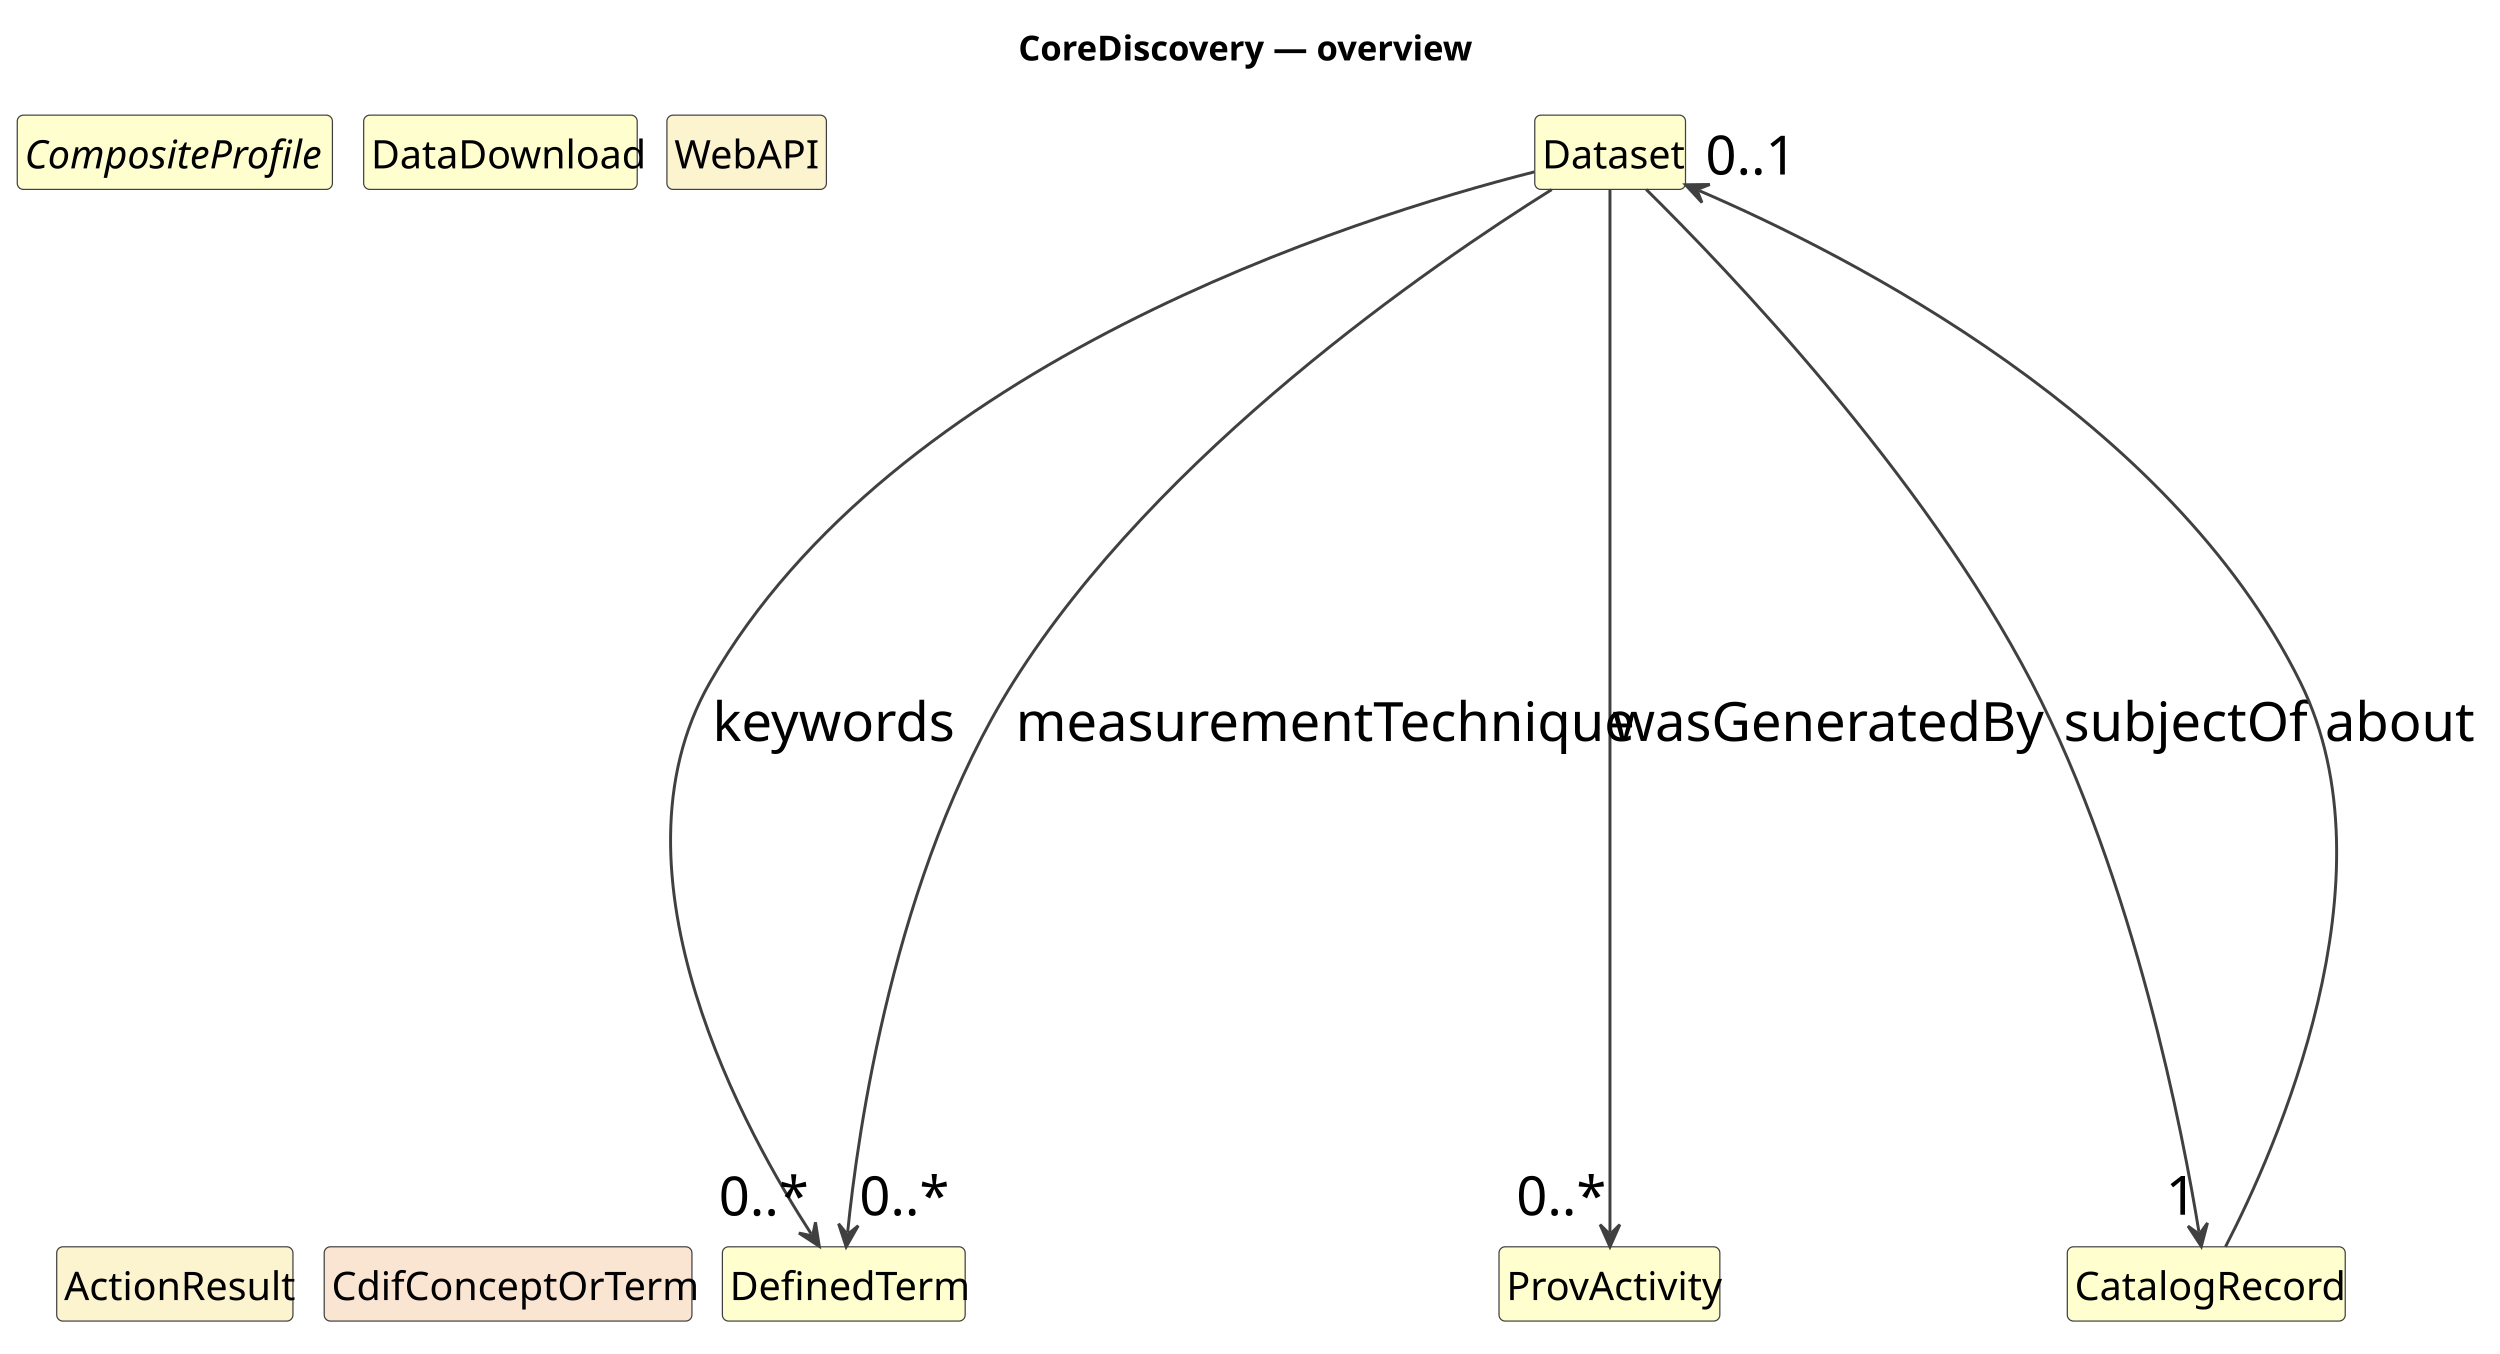
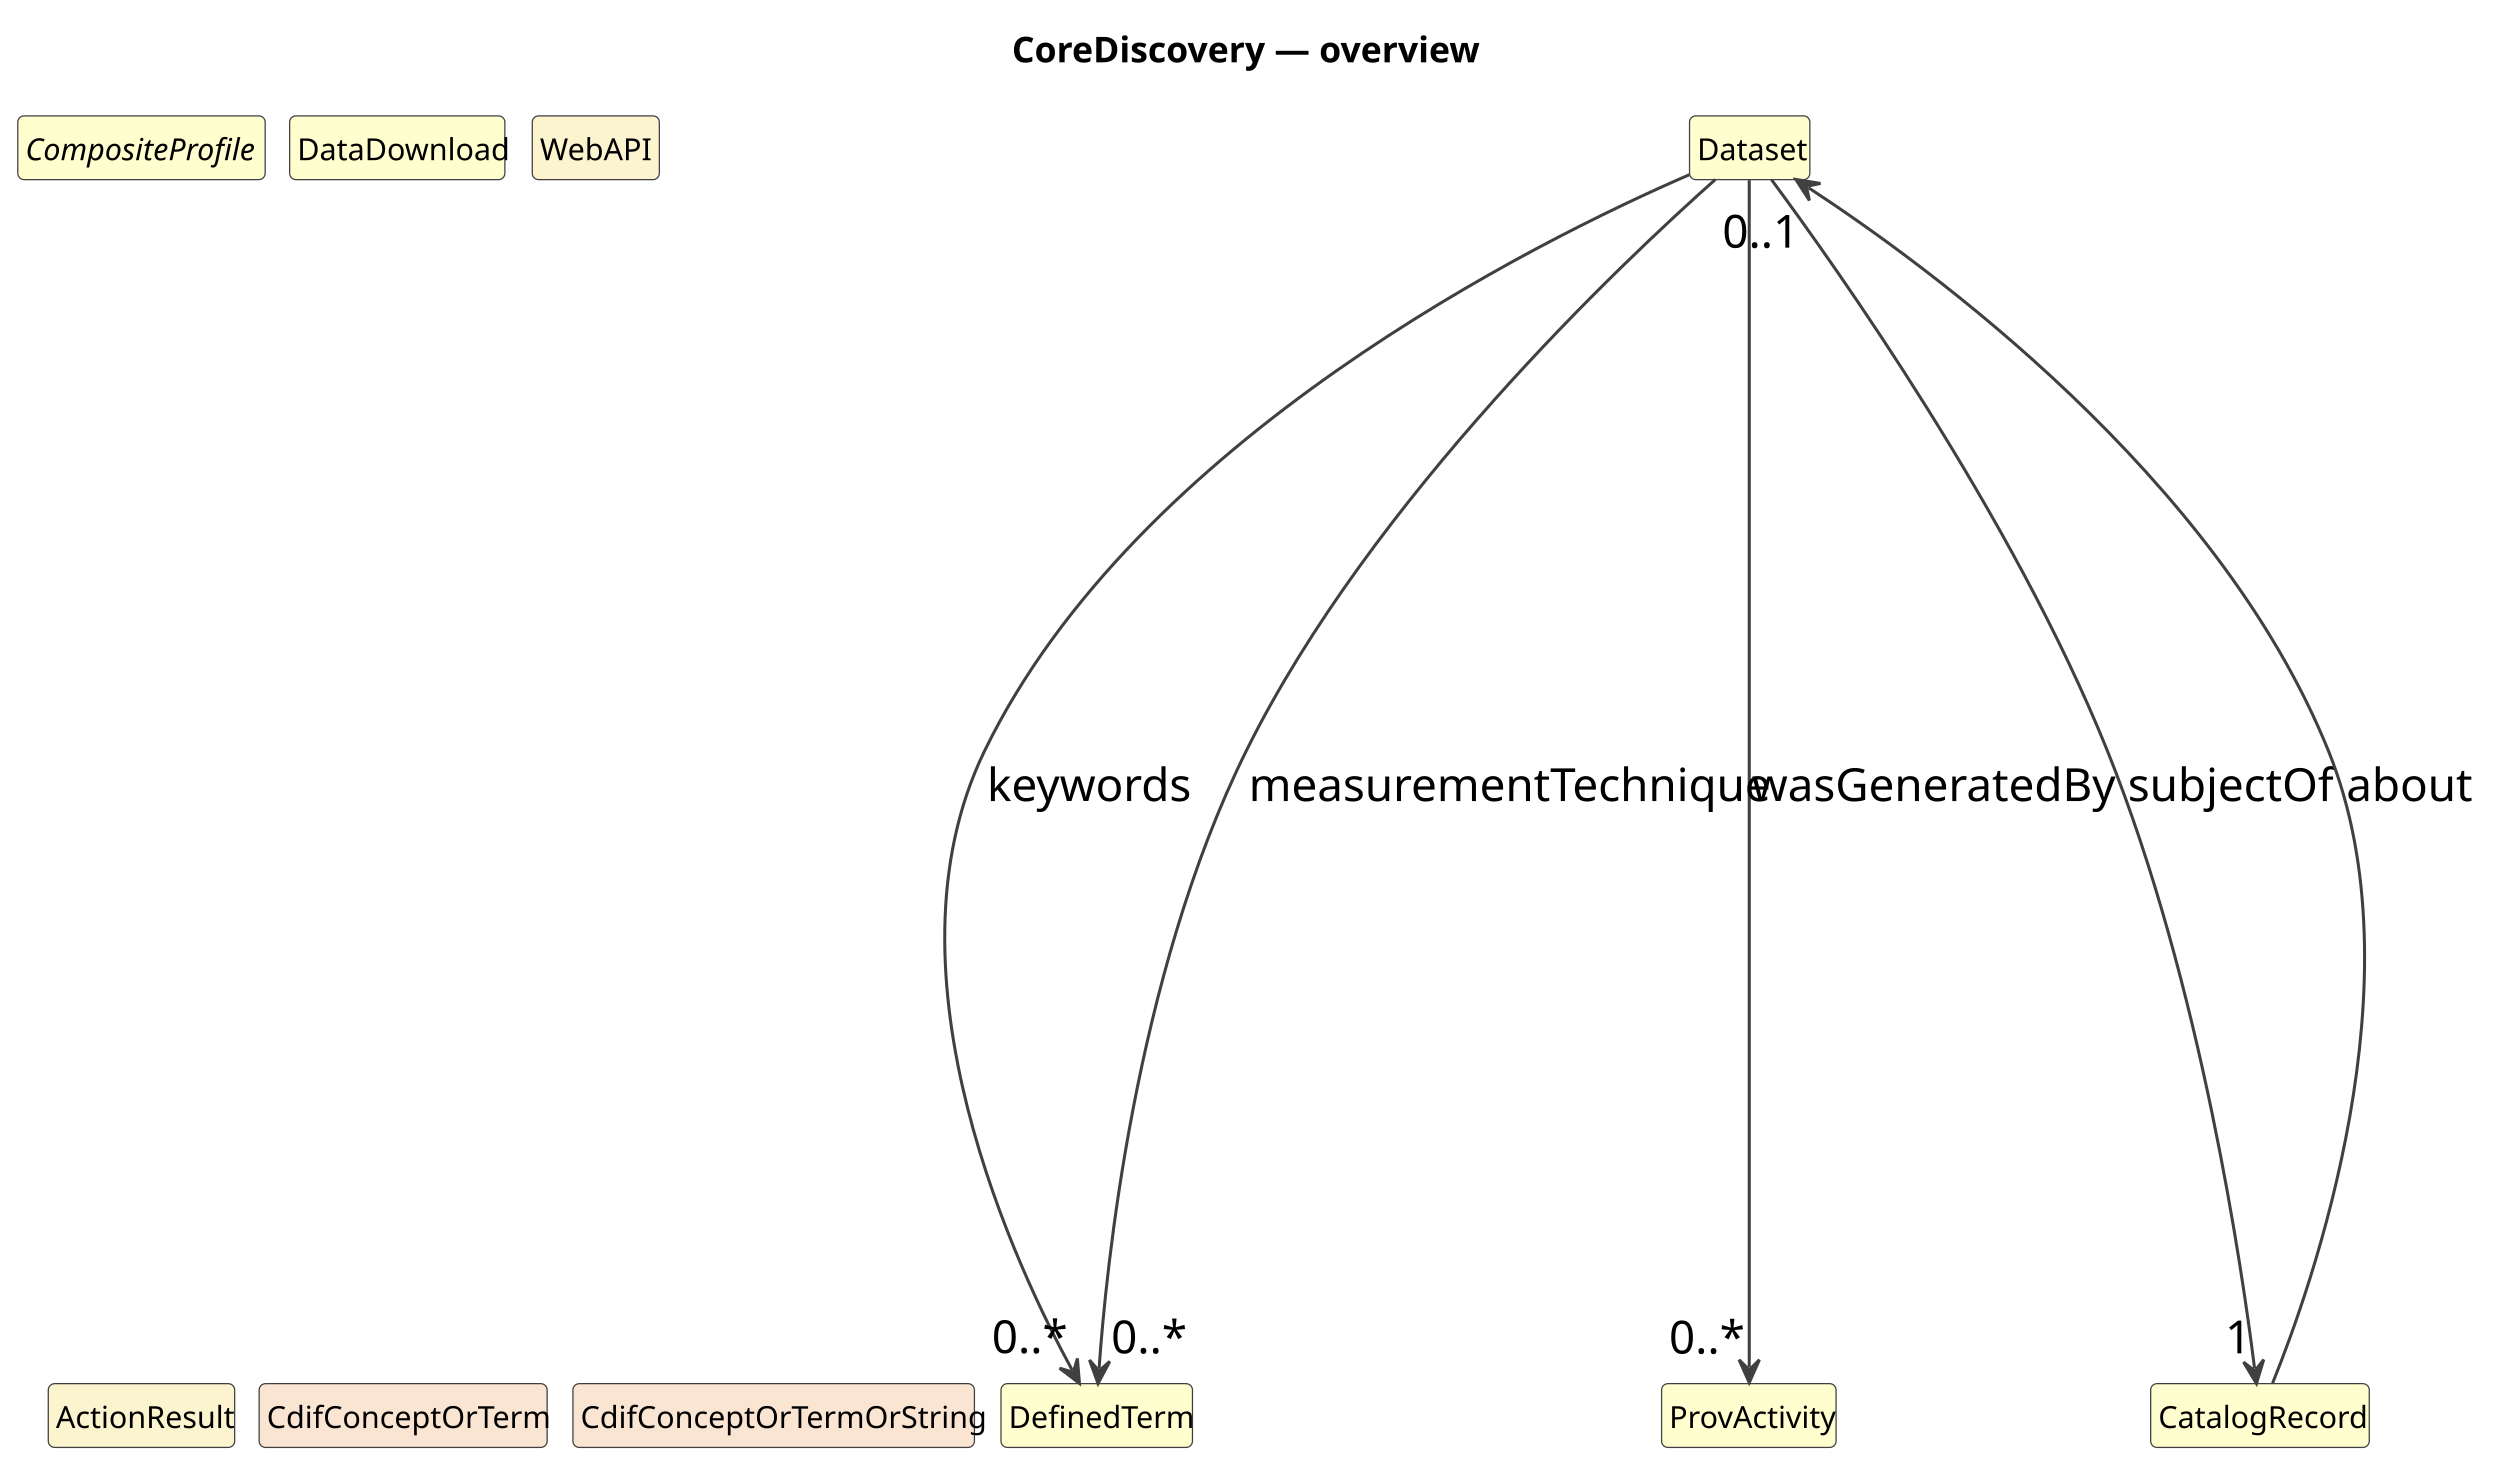
- <svg xmlns="http://www.w3.org/2000/svg" contentStyleType="text/css" data-diagram-type="CLASS" height="549px" preserveAspectRatio="none" style="width:1014px;height:549px;background:#FFFFFF;" version="1.1" viewBox="0 0 1014 549" width="1014px" zoomAndPan="magnify">
+ <svg xmlns="http://www.w3.org/2000/svg" contentStyleType="text/css" data-diagram-type="CLASS" height="583px" preserveAspectRatio="none" style="width:984px;height:583px;background:#FFFFFF;" version="1.1" viewBox="0 0 984 583" width="984px" zoomAndPan="magnify">
  <defs />
  <g>
    <g class="title" data-source-line="1">
-       <text fill="#000000" font-family="sans-serif" font-size="14" font-weight="700" lengthAdjust="spacing" textLength="180.968" x="413.043" y="24.533">CoreDiscovery — overview</text>
+       <text fill="#000000" font-family="sans-serif" font-size="14" font-weight="700" lengthAdjust="spacing" textLength="180.968" x="398.288" y="24.533">CoreDiscovery — overview</text>
    </g>
    <g class="entity" data-qualified-name="CompositeProfile" data-source-line="16" id="ent0002">
-       <rect fill="#FEFECE" height="30.125" rx="2.5" ry="2.5" style="stroke:#404040;stroke-width:0.5;" width="127.828" x="7" y="46.701" />
-       <text fill="#000000" font-family="sans-serif" font-size="16" font-style="italic" lengthAdjust="spacing" textLength="121.828" x="10" y="68.311">CompositeProfile</text>
+       <rect fill="#FEFECE" height="25.094" rx="2.5" ry="2.5" style="stroke:#404040;stroke-width:0.5;" width="97.371" x="7" y="45.609" />
+       <text fill="#000000" font-family="sans-serif" font-size="12" font-style="italic" lengthAdjust="spacing" textLength="91.371" x="10" y="63.066">CompositeProfile</text>
    </g>
    <g class="entity" data-qualified-name="Dataset" data-source-line="17" id="ent0003">
-       <rect fill="#FEFECE" height="30.125" rx="2.5" ry="2.5" style="stroke:#404040;stroke-width:0.5;" width="61.141" x="622.5" y="46.701" />
-       <text fill="#000000" font-family="sans-serif" font-size="16" lengthAdjust="spacing" textLength="55.141" x="625.5" y="68.311">Dataset</text>
+       <rect fill="#FEFECE" height="25.094" rx="2.5" ry="2.5" style="stroke:#404040;stroke-width:0.5;" width="47.355" x="665" y="45.609" />
+       <text fill="#000000" font-family="sans-serif" font-size="12" lengthAdjust="spacing" textLength="41.355" x="668" y="63.066">Dataset</text>
    </g>
    <g class="entity" data-qualified-name="DataDownload" data-source-line="18" id="ent0004">
-       <rect fill="#FEFECE" height="30.125" rx="2.5" ry="2.5" style="stroke:#404040;stroke-width:0.5;" width="110.953" x="147.5" y="46.701" />
-       <text fill="#000000" font-family="sans-serif" font-size="16" lengthAdjust="spacing" textLength="104.953" x="150.5" y="68.311">DataDownload</text>
+       <rect fill="#FEFECE" height="25.094" rx="2.5" ry="2.5" style="stroke:#404040;stroke-width:0.5;" width="84.715" x="114" y="45.609" />
+       <text fill="#000000" font-family="sans-serif" font-size="12" lengthAdjust="spacing" textLength="78.715" x="117" y="63.066">DataDownload</text>
    </g>
    <g class="entity" data-qualified-name="WebAPI" data-source-line="19" id="ent0005">
-       <rect fill="#FCF3CF" height="30.125" rx="2.5" ry="2.5" style="stroke:#404040;stroke-width:0.5;" width="64.688" x="270.5" y="46.701" />
-       <text fill="#000000" font-family="sans-serif" font-size="16" lengthAdjust="spacing" textLength="58.688" x="273.5" y="68.311">WebAPI</text>
+       <rect fill="#FCF3CF" height="25.094" rx="2.5" ry="2.5" style="stroke:#404040;stroke-width:0.5;" width="50.016" x="209.5" y="45.609" />
+       <text fill="#000000" font-family="sans-serif" font-size="12" lengthAdjust="spacing" textLength="44.016" x="212.5" y="63.066">WebAPI</text>
    </g>
    <g class="entity" data-qualified-name="ActionResult" data-source-line="20" id="ent0006">
-       <rect fill="#FCF3CF" height="30.125" rx="2.5" ry="2.5" style="stroke:#404040;stroke-width:0.5;" width="95.82" x="23" y="505.701" />
-       <text fill="#000000" font-family="sans-serif" font-size="16" lengthAdjust="spacing" textLength="89.82" x="26" y="527.311">ActionResult</text>
+       <rect fill="#FCF3CF" height="25.094" rx="2.5" ry="2.5" style="stroke:#404040;stroke-width:0.5;" width="73.365" x="19" y="544.609" />
+       <text fill="#000000" font-family="sans-serif" font-size="12" lengthAdjust="spacing" textLength="67.365" x="22" y="562.066">ActionResult</text>
    </g>
    <g class="entity" data-qualified-name="DefinedTerm" data-source-line="21" id="ent0007">
-       <rect fill="#FEFECE" height="30.125" rx="2.5" ry="2.5" style="stroke:#404040;stroke-width:0.5;" width="98.477" x="293" y="505.701" />
-       <text fill="#000000" font-family="sans-serif" font-size="16" lengthAdjust="spacing" textLength="92.477" x="296" y="527.311">DefinedTerm</text>
+       <rect fill="#FEFECE" height="25.094" rx="2.5" ry="2.5" style="stroke:#404040;stroke-width:0.5;" width="75.357" x="394" y="544.609" />
+       <text fill="#000000" font-family="sans-serif" font-size="12" lengthAdjust="spacing" textLength="69.357" x="397" y="562.066">DefinedTerm</text>
    </g>
    <g class="entity" data-qualified-name="ProvActivity" data-source-line="22" id="ent0008">
-       <rect fill="#FEFECE" height="30.125" rx="2.5" ry="2.5" style="stroke:#404040;stroke-width:0.5;" width="89.57" x="608" y="505.701" />
-       <text fill="#000000" font-family="sans-serif" font-size="16" lengthAdjust="spacing" textLength="83.57" x="611" y="527.311">ProvActivity</text>
+       <rect fill="#FEFECE" height="25.094" rx="2.5" ry="2.5" style="stroke:#404040;stroke-width:0.5;" width="68.678" x="654" y="544.609" />
+       <text fill="#000000" font-family="sans-serif" font-size="12" lengthAdjust="spacing" textLength="62.678" x="657" y="562.066">ProvActivity</text>
    </g>
    <g class="entity" data-qualified-name="CatalogRecord" data-source-line="23" id="ent0009">
-       <rect fill="#FEFECE" height="30.125" rx="2.5" ry="2.5" style="stroke:#404040;stroke-width:0.5;" width="112.727" x="838.5" y="505.701" />
-       <text fill="#000000" font-family="sans-serif" font-size="16" lengthAdjust="spacing" textLength="106.727" x="841.5" y="527.311">CatalogRecord</text>
+       <rect fill="#FEFECE" height="25.094" rx="2.5" ry="2.5" style="stroke:#404040;stroke-width:0.5;" width="86.045" x="846.5" y="544.609" />
+       <text fill="#000000" font-family="sans-serif" font-size="12" lengthAdjust="spacing" textLength="80.045" x="849.5" y="562.066">CatalogRecord</text>
    </g>
    <g class="entity" data-qualified-name="CdifConceptOrTerm" data-source-line="24" id="ent0010">
-       <rect fill="#FAE5D3" height="30.125" rx="2.5" ry="2.5" style="stroke:#404040;stroke-width:0.5;" width="149.148" x="131.5" y="505.701" />
-       <text fill="#000000" font-family="sans-serif" font-size="16" lengthAdjust="spacing" textLength="143.148" x="134.5" y="527.311">CdifConceptOrTerm</text>
+       <rect fill="#FAE5D3" height="25.094" rx="2.5" ry="2.5" style="stroke:#404040;stroke-width:0.5;" width="113.361" x="102" y="544.609" />
+       <text fill="#000000" font-family="sans-serif" font-size="12" lengthAdjust="spacing" textLength="107.361" x="105" y="562.066">CdifConceptOrTerm</text>
    </g>
-     <g class="link" data-entity-1="ent0003" data-entity-2="ent0008" data-link-type="dependency" data-source-line="25" id="lnk11">
-       <path codeLine="25" d="M653,76.881 C653,144.981 653,431.961 653,499.691" fill="none" id="Dataset-to-ProvActivity" style="stroke:#404040;stroke-width:1.2;" />
-       <polygon fill="#404040" points="653,505.691,657,496.691,653,500.691,649,496.691,653,505.691" style="stroke:#404040;stroke-width:1.2;" />
-       <text fill="#000000" font-family="sans-serif" font-size="22" lengthAdjust="spacing" textLength="168.76" x="654" y="300.539">wasGeneratedBy</text>
-       <text fill="#000000" font-family="sans-serif" font-size="22" lengthAdjust="spacing" textLength="33.022" x="615.016" y="492.882">0..*</text>
+     <g class="entity" data-qualified-name="CdifConceptOrTermOrString" data-source-line="25" id="ent0011">
+       <rect fill="#FAE5D3" height="25.094" rx="2.5" ry="2.5" style="stroke:#404040;stroke-width:0.5;" width="158.039" x="225.5" y="544.609" />
+       <text fill="#000000" font-family="sans-serif" font-size="12" lengthAdjust="spacing" textLength="152.039" x="228.5" y="562.066">CdifConceptOrTermOrString</text>
    </g>
-     <g class="link" data-entity-1="ent0003" data-entity-2="ent0009" data-link-type="dependency" data-source-line="26" id="lnk12">
-       <path codeLine="26" d="M667.67,76.821 C700.44,109.161 780.14,192.301 824,276.701 C866.05,357.631 885.616,461.089 891.886,499.629" fill="none" id="Dataset-to-CatalogRecord" style="stroke:#404040;stroke-width:1.2;" />
-       <polygon fill="#404040" points="892.85,505.551,895.353,496.026,892.047,500.616,887.457,497.31,892.85,505.551" style="stroke:#404040;stroke-width:1.2;" />
-       <text fill="#000000" font-family="sans-serif" font-size="22" lengthAdjust="spacing" textLength="92.931" x="837" y="300.539">subjectOf</text>
-       <text fill="#000000" font-family="sans-serif" font-size="22" lengthAdjust="spacing" textLength="12.235" x="878.432" y="492.699">1</text>
+     <g class="link" data-entity-1="ent0003" data-entity-2="ent0008" data-link-type="dependency" data-source-line="26" id="lnk12">
+       <path codeLine="26" d="M688.5,70.909 C688.5,138.519 688.5,470.289 688.5,538.199" fill="none" id="Dataset-to-ProvActivity" style="stroke:#404040;stroke-width:1.2;" />
+       <polygon fill="#404040" points="688.5,544.199,692.5,535.199,688.5,539.199,684.5,535.199,688.5,544.199" style="stroke:#404040;stroke-width:1.2;" />
+       <text fill="#000000" font-family="sans-serif" font-size="18" lengthAdjust="spacing" textLength="138.076" x="689.5" y="315.295">wasGeneratedBy</text>
+       <text fill="#000000" font-family="sans-serif" font-size="18" lengthAdjust="spacing" textLength="27.018" x="656.918" y="532.76">0..*</text>
    </g>
-     <g class="link" data-entity-1="ent0009" data-entity-2="ent0003" data-link-type="dependency" data-source-line="29" id="lnk15">
-       <path codeLine="29" d="M902.66,505.671 C922.67,466.981 972.36,356.321 933,276.701 C879.99,169.471 750.161,103.584 689.151,77.314" fill="none" id="CatalogRecord-to-Dataset" style="stroke:#404040;stroke-width:1.2;" />
-       <polygon fill="#404040" points="683.64,74.941,690.324,82.174,688.232,76.918,693.488,74.827,683.64,74.941" style="stroke:#404040;stroke-width:1.2;" />
-       <text fill="#000000" font-family="sans-serif" font-size="22" lengthAdjust="spacing" textLength="55.054" x="943" y="300.539">about</text>
-       <text fill="#000000" font-family="sans-serif" font-size="22" lengthAdjust="spacing" textLength="36.695" x="691.742" y="70.781">0..1</text>
+     <g class="link" data-entity-1="ent0003" data-entity-2="ent0009" data-link-type="dependency" data-source-line="27" id="lnk13">
+       <path codeLine="27" d="M697.25,70.719 C721.85,103.939 792.26,202.899 829.5,295.609 C866.44,387.549 882.758,501.365 887.398,538.605" fill="none" id="Dataset-to-CatalogRecord" style="stroke:#404040;stroke-width:1.2;" />
+       <polygon fill="#404040" points="888.14,544.559,890.996,535.134,887.522,539.598,883.058,536.123,888.14,544.559" style="stroke:#404040;stroke-width:1.2;" />
+       <text fill="#000000" font-family="sans-serif" font-size="18" lengthAdjust="spacing" textLength="76.034" x="837.5" y="315.295">subjectOf</text>
+       <text fill="#000000" font-family="sans-serif" font-size="18" lengthAdjust="spacing" textLength="10.011" x="875.788" y="532.662">1</text>
    </g>
-     <g class="link" data-entity-1="ent0003" data-entity-2="ent0007" data-link-type="dependency" data-source-line="27" id="lnk13">
-       <path codeLine="27" d="M622.35,69.711 C548.66,88.421 362.22,147.151 288,276.701 C243.32,354.701 303.622,461.339 329.032,500.469" fill="none" id="Dataset-to-DefinedTerm" style="stroke:#404040;stroke-width:1.2;" />
-       <polygon fill="#404040" points="332.3,505.501,330.753,495.774,329.577,501.308,324.044,500.132,332.3,505.501" style="stroke:#404040;stroke-width:1.2;" />
-       <text fill="#000000" font-family="sans-serif" font-size="22" lengthAdjust="spacing" textLength="92.92" x="289" y="300.539">keywords</text>
-       <text fill="#000000" font-family="sans-serif" font-size="22" lengthAdjust="spacing" textLength="33.022" x="291.537" y="492.989">0..*</text>
+     <g class="link" data-entity-1="ent0009" data-entity-2="ent0003" data-link-type="dependency" data-source-line="30" id="lnk16">
+       <path codeLine="30" d="M894.49,544.399 C909.78,506.689 952.83,385.629 916.5,295.609 C872.75,187.189 757.88,104.046 711.85,73.906" fill="none" id="CatalogRecord-to-Dataset" style="stroke:#404040;stroke-width:1.2;" />
+       <polygon fill="#404040" points="706.83,70.619,712.168,78.896,711.013,73.358,716.551,72.203,706.83,70.619" style="stroke:#404040;stroke-width:1.2;" />
+       <text fill="#000000" font-family="sans-serif" font-size="18" lengthAdjust="spacing" textLength="45.044" x="923.5" y="315.295">about</text>
+       <text fill="#000000" font-family="sans-serif" font-size="18" lengthAdjust="spacing" textLength="30.023" x="677.918" y="97.481">0..1</text>
    </g>
    <g class="link" data-entity-1="ent0003" data-entity-2="ent0007" data-link-type="dependency" data-source-line="28" id="lnk14">
-       <path codeLine="28" d="M629.37,76.891 C580.87,107.261 469.7,183.431 411,276.701 C362.3,354.091 347.763,460.642 343.813,499.731" fill="none" id="Dataset-to-DefinedTerm-1" style="stroke:#404040;stroke-width:1.2;" />
-       <polygon fill="#404040" points="343.21,505.701,348.095,497.149,343.713,500.726,340.135,496.345,343.21,505.701" style="stroke:#404040;stroke-width:1.2;" />
-       <text fill="#000000" font-family="sans-serif" font-size="22" lengthAdjust="spacing" textLength="237.241" x="412" y="300.539">measurementTechnique</text>
-       <text fill="#000000" font-family="sans-serif" font-size="22" lengthAdjust="spacing" textLength="33.022" x="348.564" y="492.895">0..*</text>
+       <path codeLine="28" d="M664.95,68.749 C605.01,94.749 447.2,172.779 387.5,295.609 C344.59,383.889 401.293,501.344 421.993,539.234" fill="none" id="Dataset-to-DefinedTerm" style="stroke:#404040;stroke-width:1.2;" />
+       <polygon fill="#404040" points="424.87,544.499,424.065,534.683,422.473,540.111,417.045,538.519,424.87,544.499" style="stroke:#404040;stroke-width:1.2;" />
+       <text fill="#000000" font-family="sans-serif" font-size="18" lengthAdjust="spacing" textLength="76.025" x="388.5" y="315.295">keywords</text>
+       <text fill="#000000" font-family="sans-serif" font-size="18" lengthAdjust="spacing" textLength="27.018" x="390.384" y="532.58">0..*</text>
+     </g>
+     <g class="link" data-entity-1="ent0003" data-entity-2="ent0007" data-link-type="dependency" data-source-line="29" id="lnk15">
+       <path codeLine="29" d="M675.18,70.639 C639.27,102.509 539.82,196.039 490.5,295.609 C446.46,384.529 435.237,500.834 432.607,538.574" fill="none" id="Dataset-to-DefinedTerm-1" style="stroke:#404040;stroke-width:1.2;" />
+       <polygon fill="#404040" points="432.19,544.559,436.806,535.859,432.538,539.572,428.825,535.303,432.19,544.559" style="stroke:#404040;stroke-width:1.2;" />
+       <text fill="#000000" font-family="sans-serif" font-size="18" lengthAdjust="spacing" textLength="194.106" x="491.5" y="315.295">measurementTechnique</text>
+       <text fill="#000000" font-family="sans-serif" font-size="18" lengthAdjust="spacing" textLength="27.018" x="437.36" y="532.662">0..*</text>
    </g>
  </g>
</svg>
